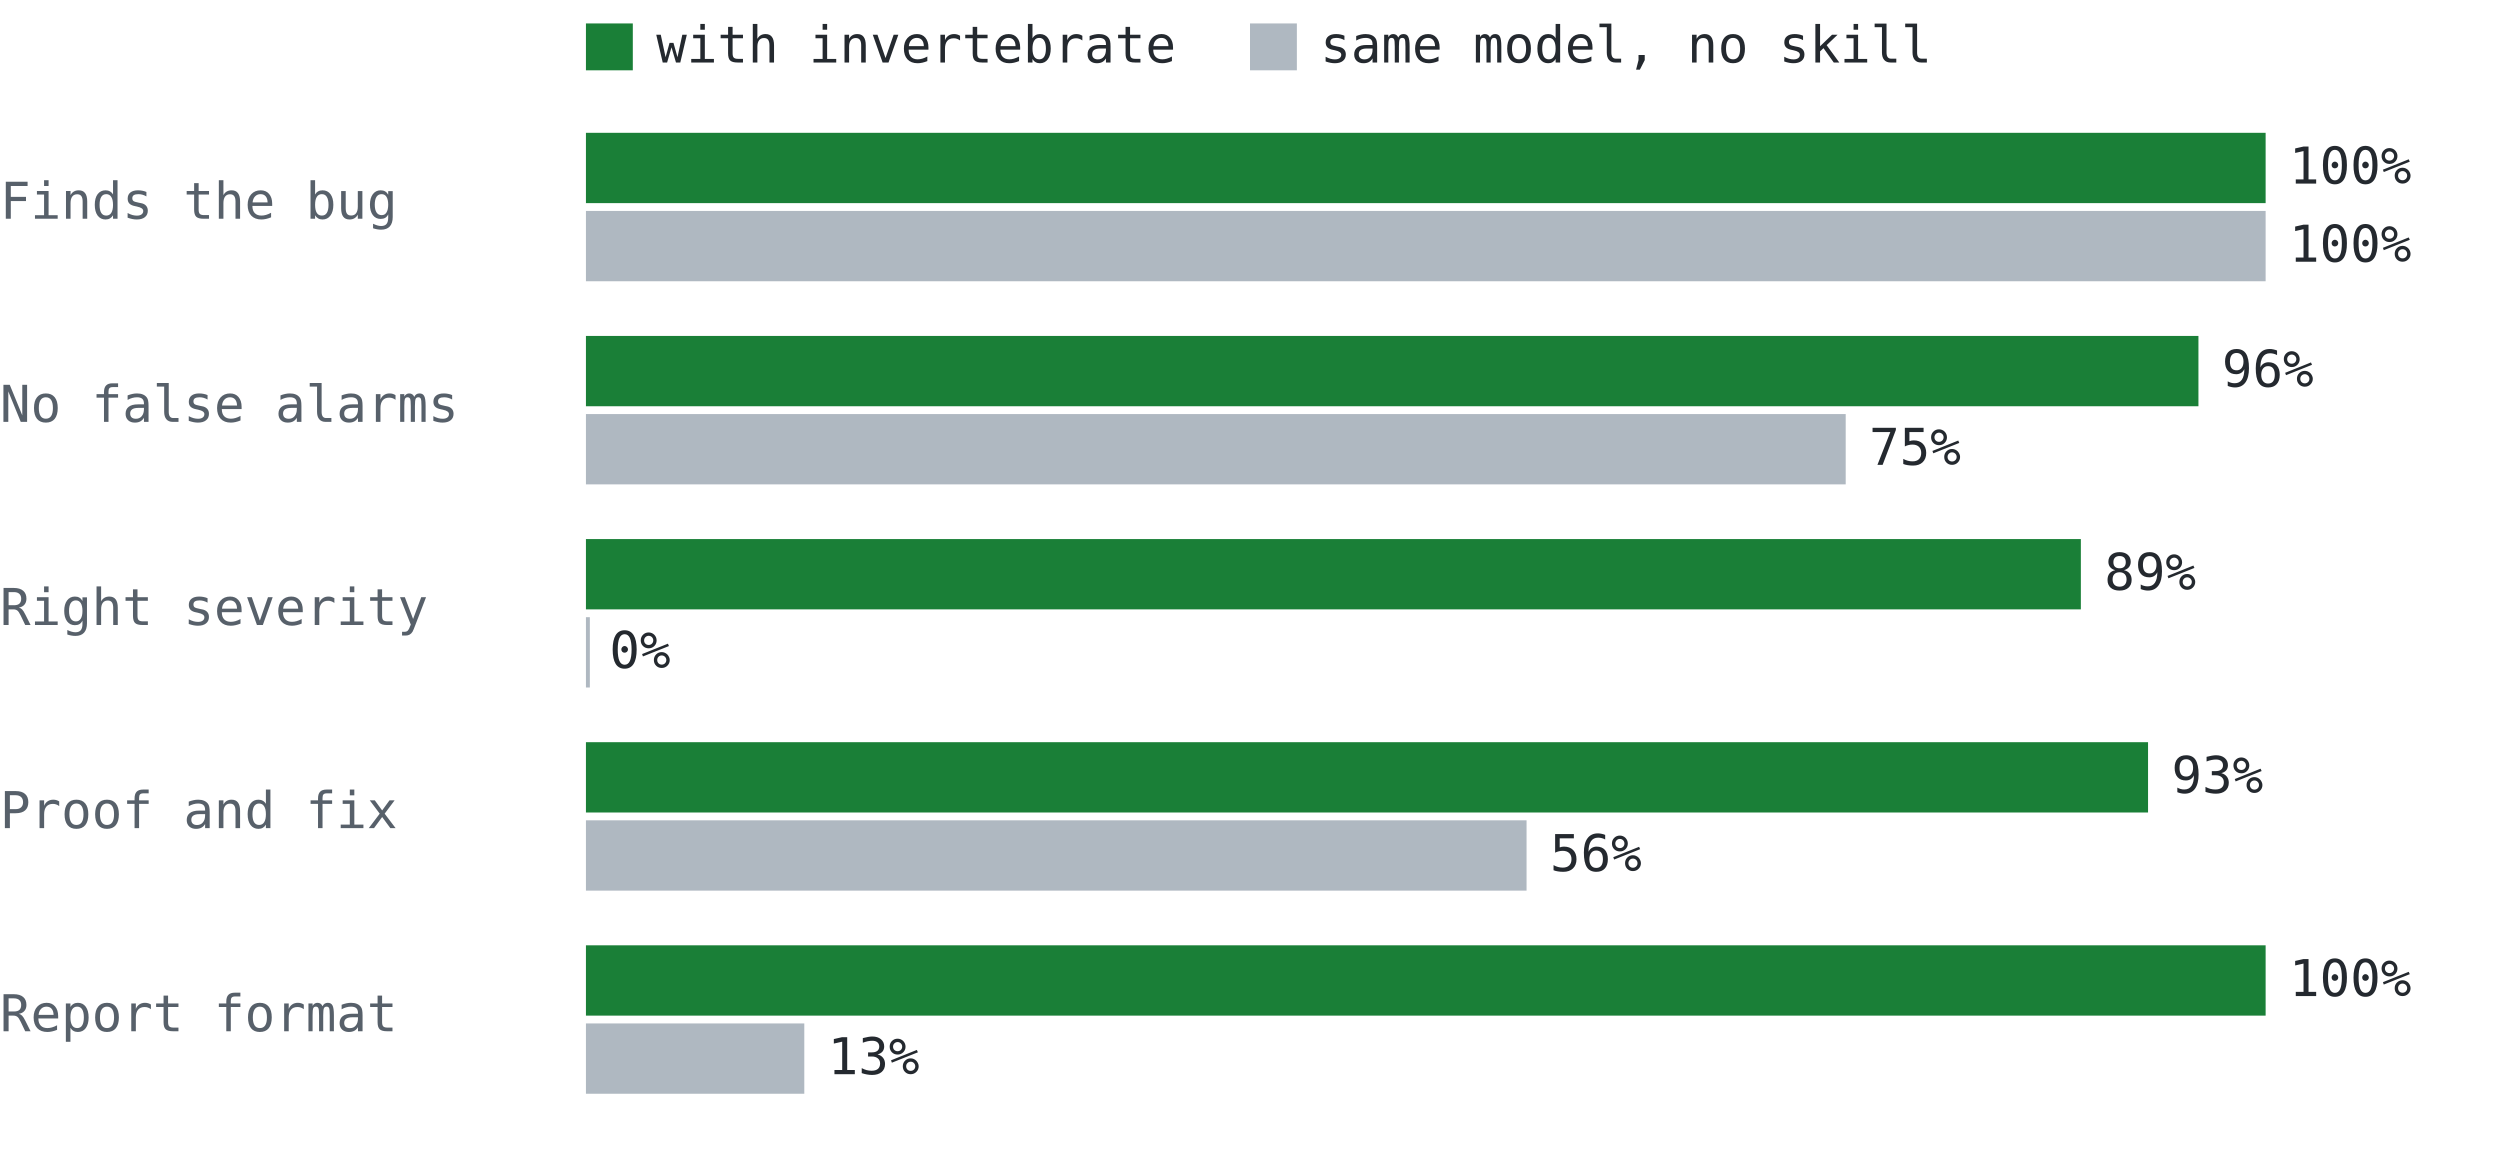
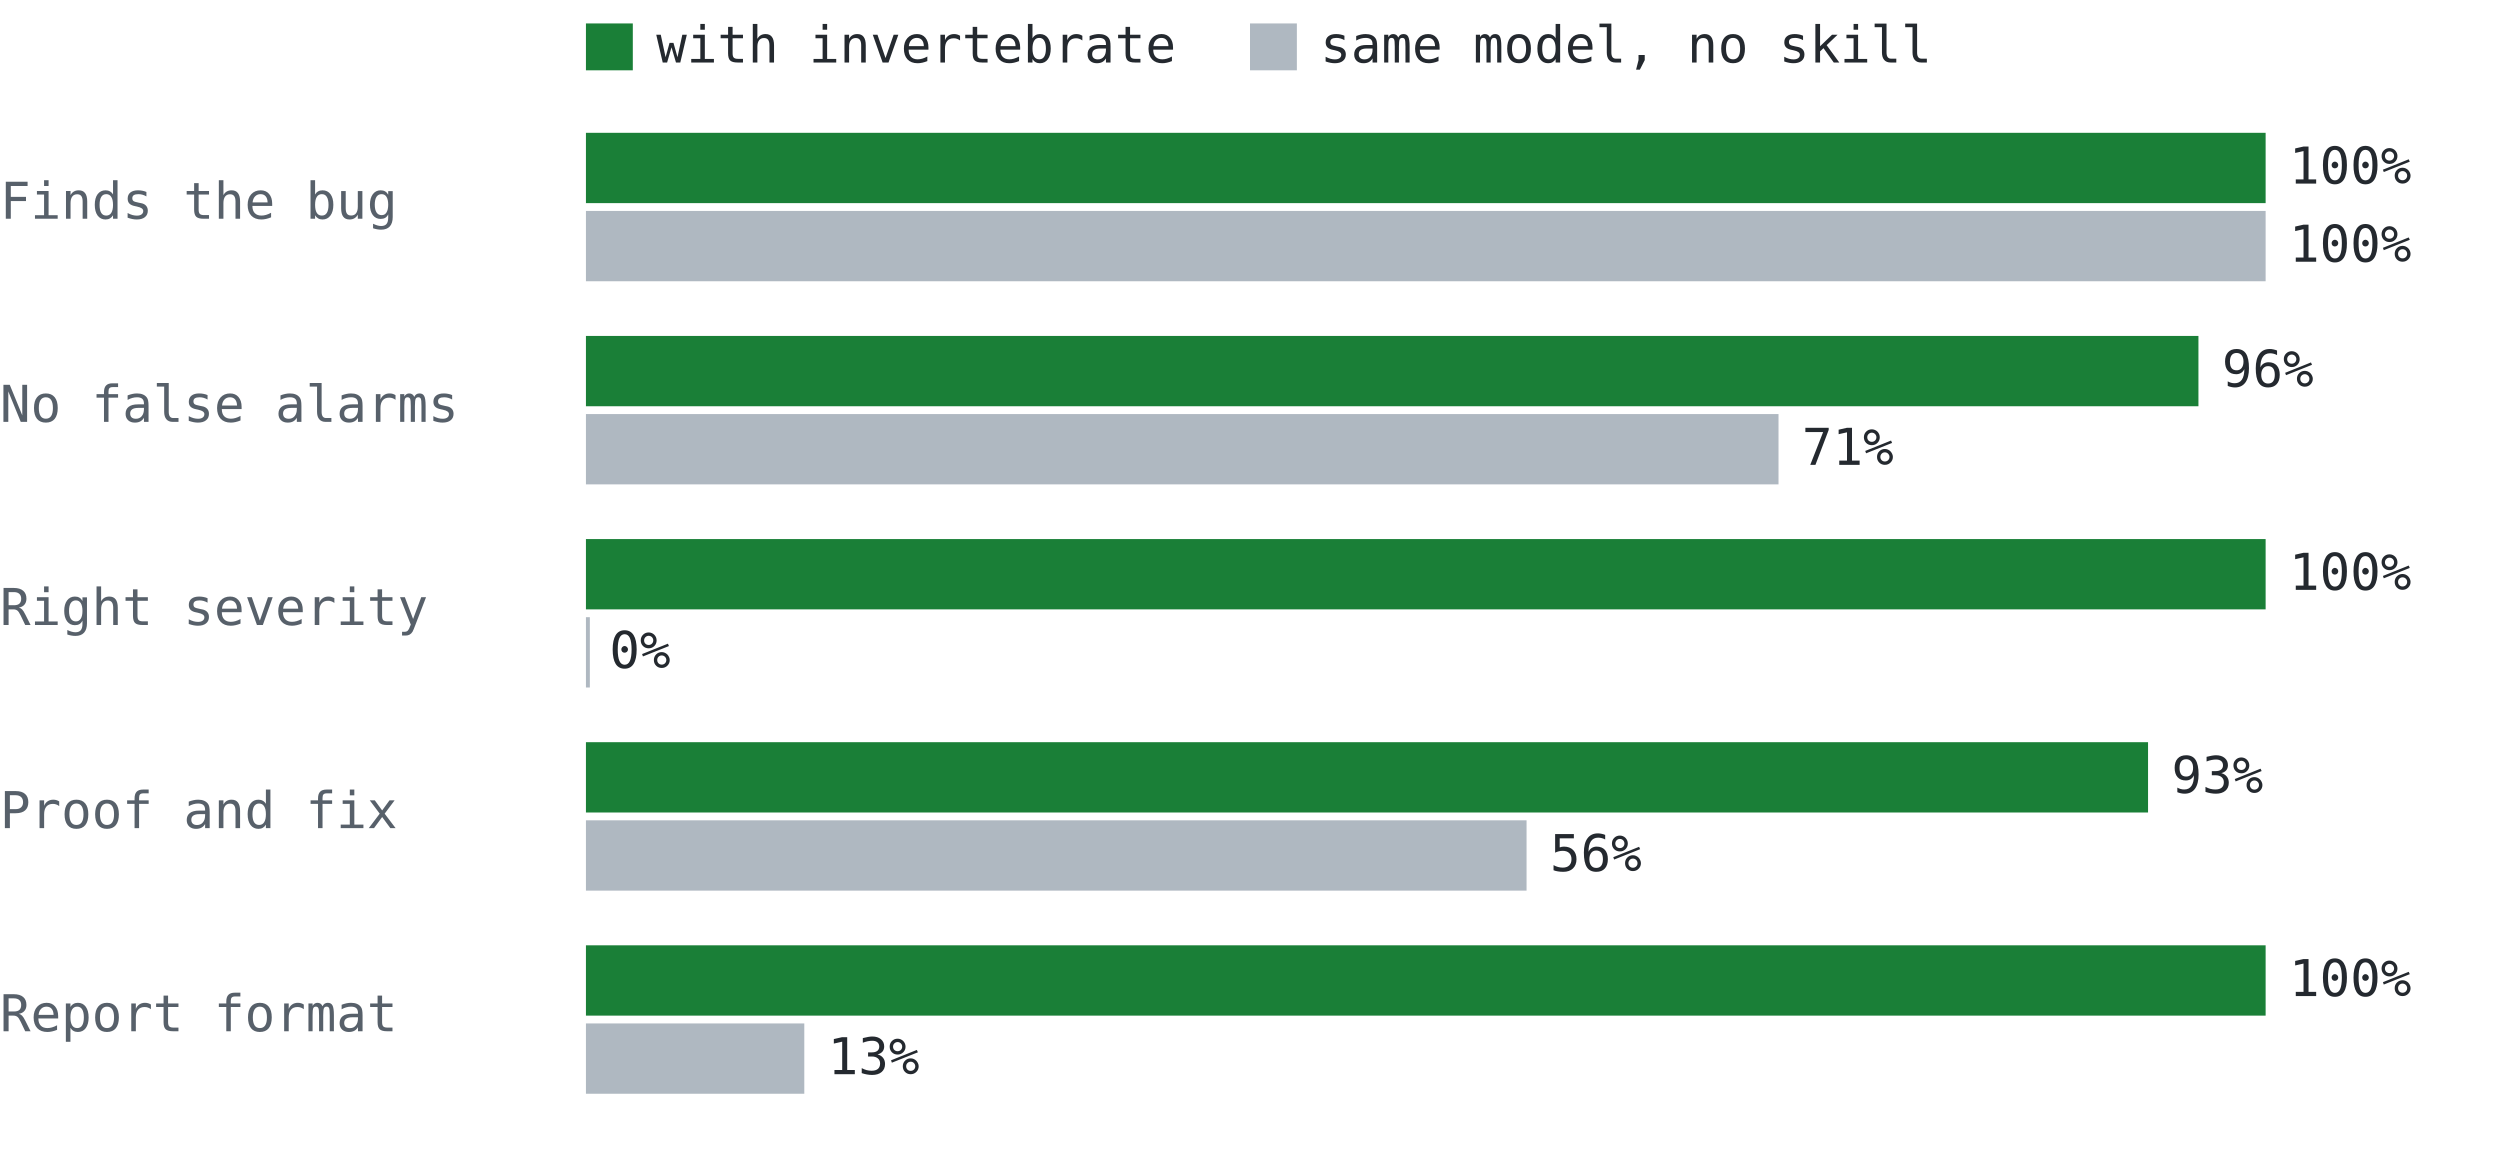
<svg xmlns="http://www.w3.org/2000/svg" width="640" height="300" viewBox="0 0 640 300" font-family="ui-monospace, Menlo, Consolas, monospace" font-size="13">
  <style>.l{fill:#57606a}.v{fill:#24292f}.w{fill:#1a7f37}.o{fill:#afb8c1}
@media (prefers-color-scheme: dark){.l{fill:#8b949e}.v{fill:#e6edf3}.w{fill:#3fb950}.o{fill:#484f58}}</style>
  <rect x="150" y="6" width="12" height="12" class="w" />
  <text x="168" y="16" class="v">with invertebrate</text>
  <rect x="320" y="6" width="12" height="12" class="o" />
  <text x="338" y="16" class="v">same model, no skill</text>
  <text x="0" y="56" class="l">Finds the bug</text>
  <rect x="150" y="34" width="430.0" height="18" class="w" />
  <text x="586.0" y="47" class="v">100%</text>
  <rect x="150" y="54" width="430.0" height="18" class="o" />
  <text x="586.0" y="67" class="v">100%</text>
  <text x="0" y="108" class="l">No false alarms</text>
  <rect x="150" y="86" width="412.8" height="18" class="w" />
  <text x="568.8" y="99" class="v">96%</text>
-   <rect x="150" y="106" width="322.5" height="18" class="o" />
-   <text x="478.5" y="119" class="v">75%</text>
+   <rect x="150" y="106" width="305.3" height="18" class="o" />
+   <text x="461.3" y="119" class="v">71%</text>
  <text x="0" y="160" class="l">Right severity</text>
-   <rect x="150" y="138" width="382.7" height="18" class="w" />
-   <text x="538.7" y="151" class="v">89%</text>
+   <rect x="150" y="138" width="430.0" height="18" class="w" />
+   <text x="586.0" y="151" class="v">100%</text>
  <rect x="150" y="158" width="1.0" height="18" class="o" />
  <text x="156.0" y="171" class="v">0%</text>
  <text x="0" y="212" class="l">Proof and fix</text>
  <rect x="150" y="190" width="399.9" height="18" class="w" />
  <text x="555.9" y="203" class="v">93%</text>
  <rect x="150" y="210" width="240.8" height="18" class="o" />
  <text x="396.8" y="223" class="v">56%</text>
  <text x="0" y="264" class="l">Report format</text>
  <rect x="150" y="242" width="430.0" height="18" class="w" />
  <text x="586.0" y="255" class="v">100%</text>
  <rect x="150" y="262" width="55.9" height="18" class="o" />
  <text x="211.9" y="275" class="v">13%</text>
</svg>
